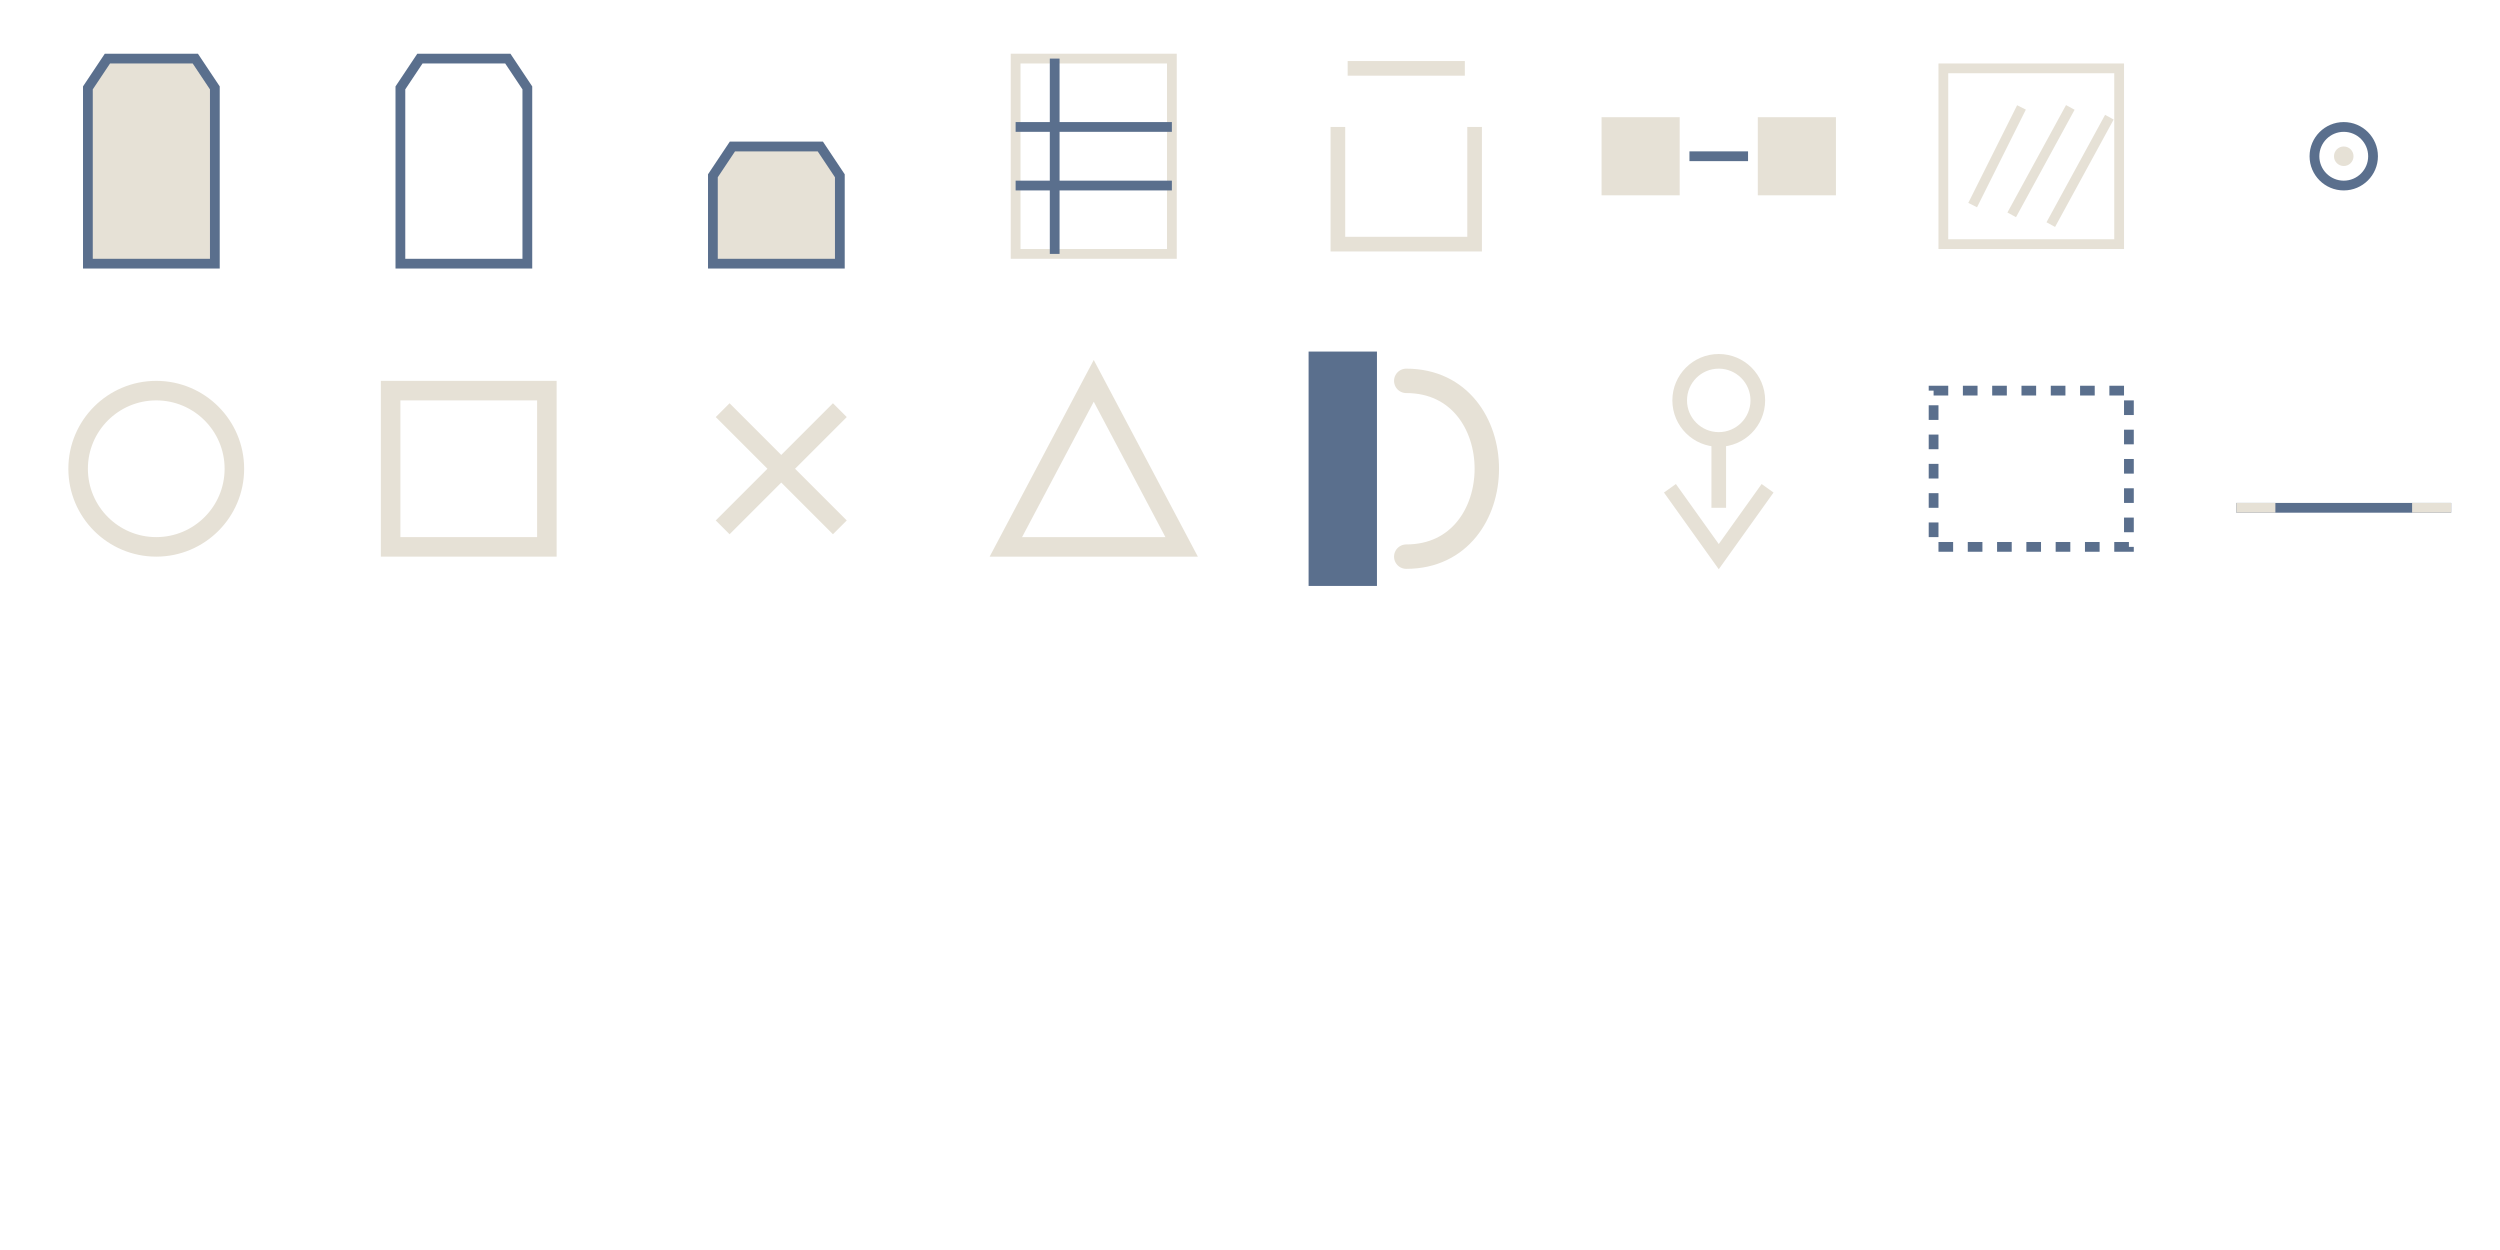
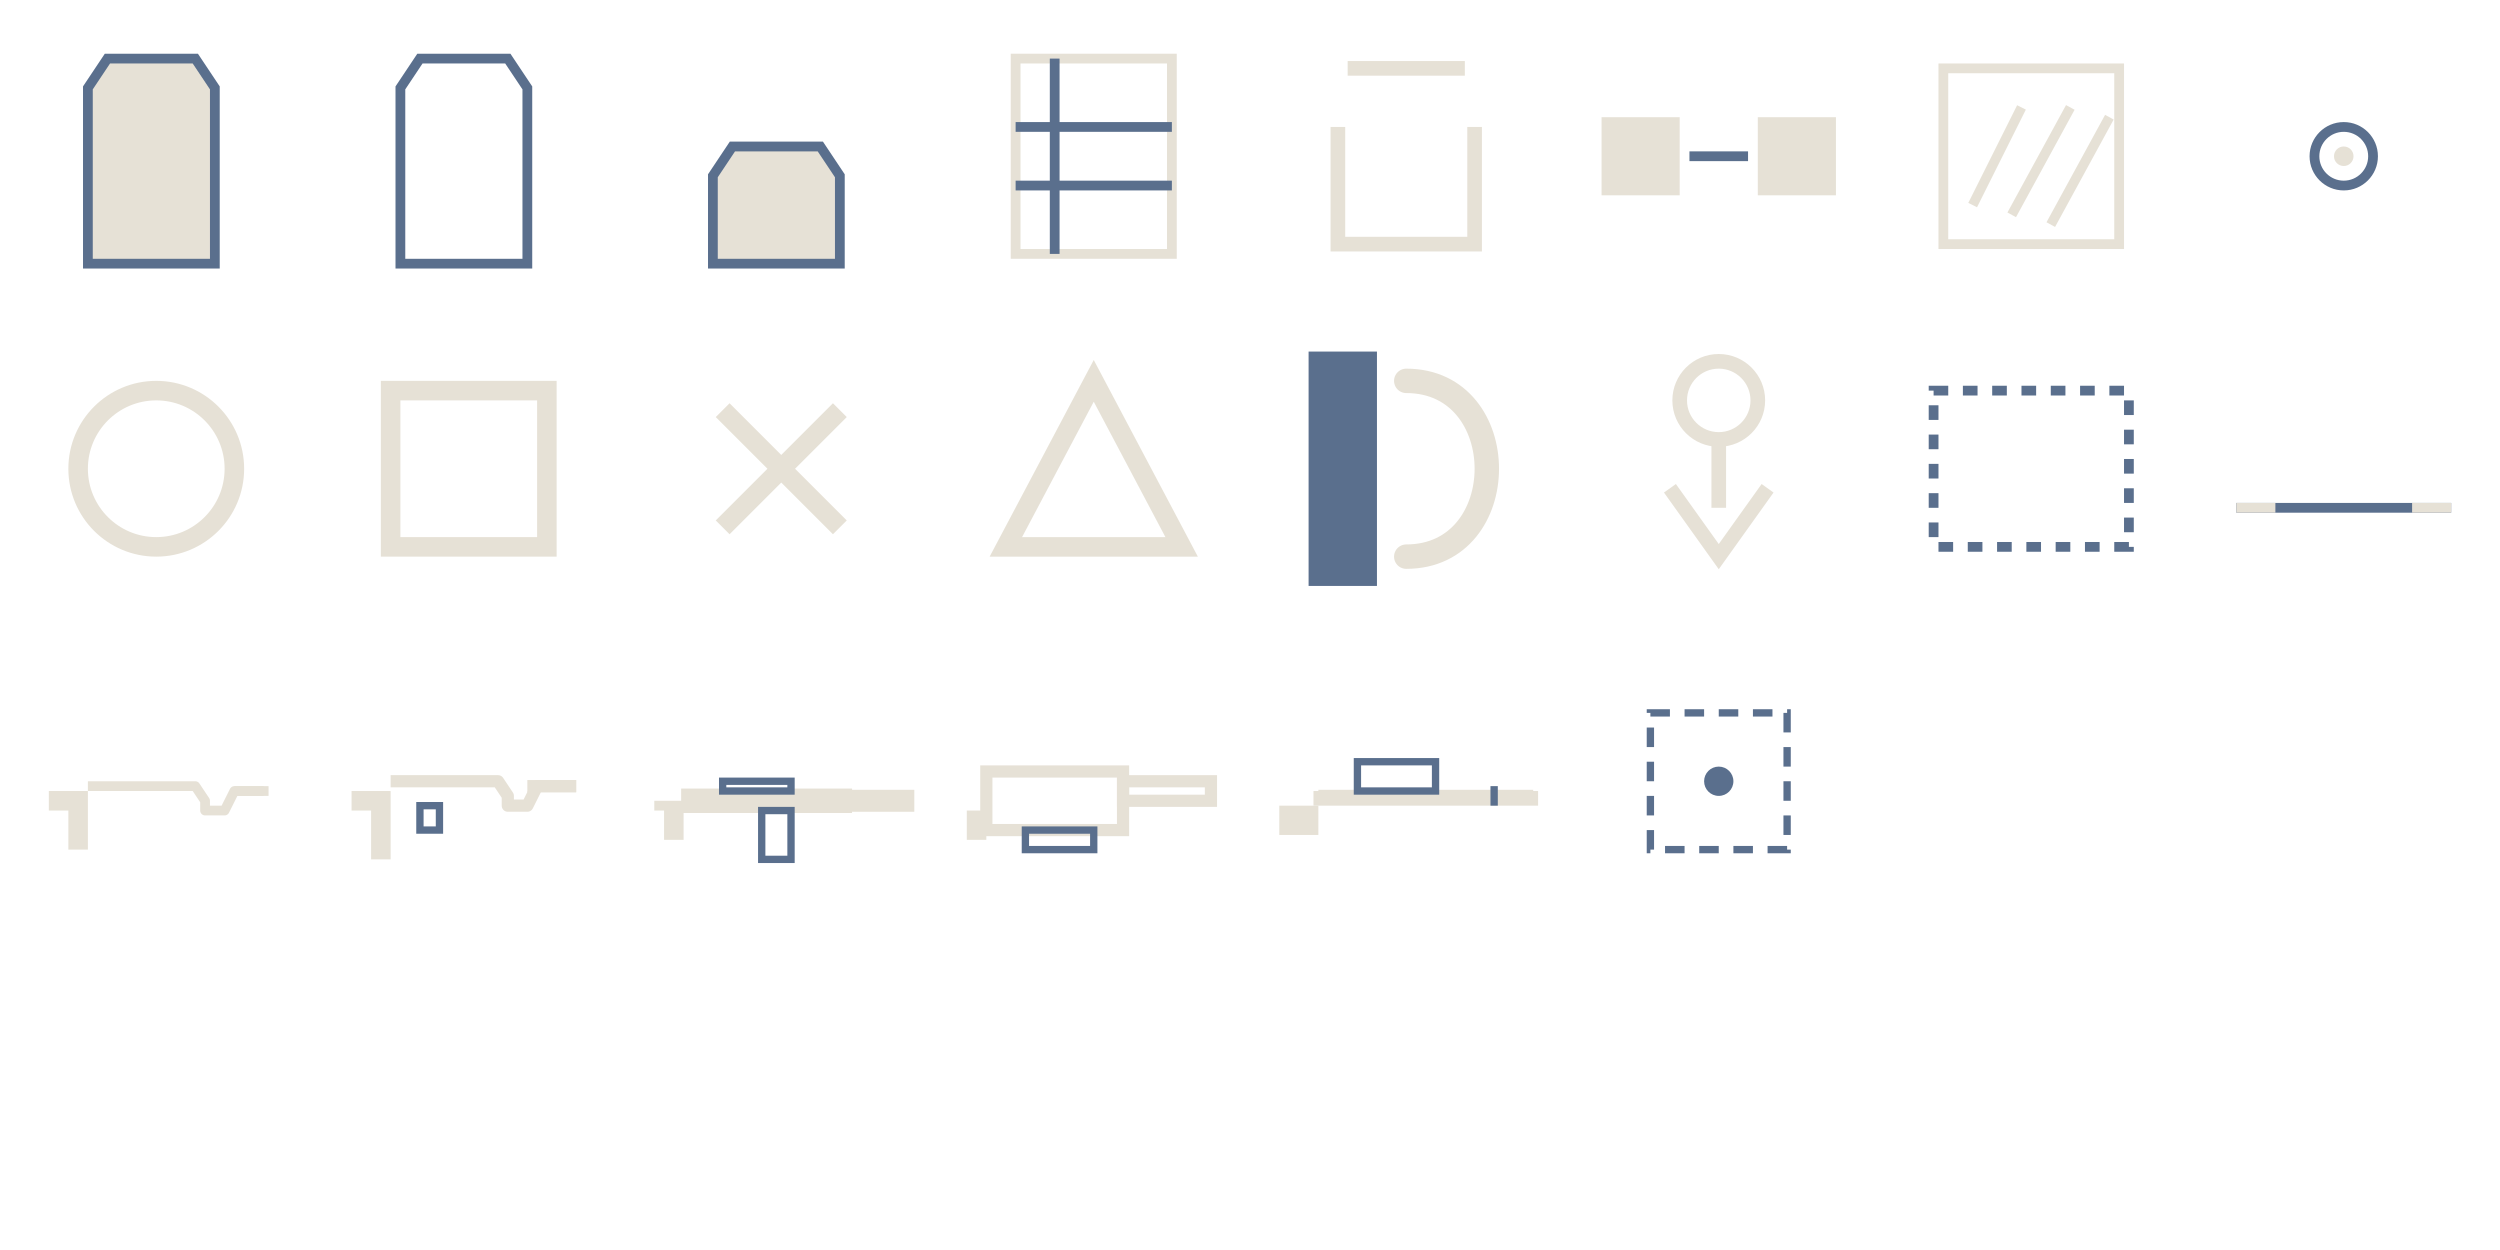
<svg xmlns="http://www.w3.org/2000/svg" width="512" height="256" viewBox="0 0 512 256" id="katorga-hud-atlas">
  <rect width="512" height="256" fill="none" />
  <g id="tick-full" transform="translate(0 0)">
    <path d="M22 12 H40 L44 18 V54 H18 V18 Z" fill="#e6e1d6" stroke="#5a6f8d" stroke-width="2" />
  </g>
  <g id="tick-empty" transform="translate(64 0)">
    <path d="M22 12 H40 L44 18 V54 H18 V18 Z" fill="none" stroke="#5a6f8d" stroke-width="2" />
  </g>
  <g id="tick-worn" transform="translate(128 0)">
    <path d="M22 30 H40 L44 36 V54 H18 V36 Z" fill="#e6e1d6" stroke="#5a6f8d" stroke-width="2" />
  </g>
  <g id="mag-closed" transform="translate(192 0)">
    <rect x="16" y="12" width="32" height="40" fill="none" stroke="#e6e1d6" stroke-width="2" />
    <path d="M24 12 V52 M16 26 H48 M16 38 H48" fill="none" stroke="#5a6f8d" stroke-width="2" />
  </g>
  <g id="mag-open" transform="translate(256 0)">
    <path d="M18 26 V50 H46 V26" fill="none" stroke="#e6e1d6" stroke-width="3" />
    <path d="M20 14 H44" fill="none" stroke="#e6e1d6" stroke-width="3" />
  </g>
  <g id="reload-mark" transform="translate(320 0)">
    <rect x="8" y="24" width="16" height="16" fill="#e6e1d6" />
    <rect x="40" y="24" width="16" height="16" fill="#e6e1d6" />
    <path d="M26 32 H38" fill="none" stroke="#5a6f8d" stroke-width="2" />
  </g>
  <g id="warning-notch" transform="translate(384 0)">
    <rect x="14" y="14" width="36" height="36" fill="none" stroke="#e6e1d6" stroke-width="2" />
    <path d="M20 42 L30 22 M28 44 L40 22 M36 46 L48 24" fill="none" stroke="#e6e1d6" stroke-width="2" />
  </g>
  <g id="rivet" transform="translate(448 0)">
    <circle cx="32" cy="32" r="6" fill="none" stroke="#5a6f8d" stroke-width="2" />
    <circle cx="32" cy="32" r="2" fill="#e6e1d6" />
  </g>
  <g id="sense-circle" transform="translate(0 64)">
    <circle cx="32" cy="32" r="16" fill="none" stroke="#e6e1d6" stroke-width="4" />
  </g>
  <g id="sense-square" transform="translate(64 64)">
    <rect x="16" y="16" width="32" height="32" fill="none" stroke="#e6e1d6" stroke-width="4" />
  </g>
  <g id="sense-cross" transform="translate(128 64)">
    <path d="M20 20 L44 44 M44 20 L20 44" fill="none" stroke="#e6e1d6" stroke-width="4" />
  </g>
  <g id="sense-triangle" transform="translate(192 64)">
    <path d="M32 14 L50 48 H14 Z" fill="none" stroke="#e6e1d6" stroke-width="4" />
  </g>
  <g id="sense-grip" transform="translate(256 64)">
    <rect x="12" y="8" width="14" height="48" fill="#5a6f8d" />
    <path d="M32 14 C54 14 54 50 32 50" fill="none" stroke="#e6e1d6" stroke-width="5" stroke-linecap="round" />
  </g>
  <g id="sense-stick-down" transform="translate(320 64)">
    <circle cx="32" cy="18" r="8" fill="none" stroke="#e6e1d6" stroke-width="3" />
    <path d="M32 26 V40 M22 36 L32 50 L42 36" fill="none" stroke="#e6e1d6" stroke-width="3" />
  </g>
  <g id="digit-slot" transform="translate(384 64)">
    <rect x="12" y="16" width="40" height="32" fill="none" stroke="#5a6f8d" stroke-width="2" stroke-dasharray="3 3" />
  </g>
  <g id="name-rule" transform="translate(448 64)">
    <path d="M10 40 H54" fill="none" stroke="#5a6f8d" stroke-width="2" />
    <path d="M10 40 H18 M46 40 H54" fill="none" stroke="#e6e1d6" stroke-width="2" />
  </g>
+   <g id="wheel-current" transform="translate(0 128)">
+     <path d="M10 34 H18 V46 H14 V38 H10 Z" fill="#e6e1d6" />
+     <path d="M18 33 H40 L42 36 V38 H46 L48 34 H54" fill="none" stroke="#e6e1d6" stroke-width="2" stroke-linejoin="round" />
+     <path d="M48 34 H54 V35" fill="none" stroke="#e6e1d6" stroke-width="2" />
+   </g>
+   <g id="weapon-centurion" transform="translate(64 128)">
+     <path d="M8 34 H16 V48 H12 V38 H8 Z" fill="#e6e1d6" />
+     <path d="M16 32 H38 L40 35 V37 H44 L46 33 H54" fill="none" stroke="#e6e1d6" stroke-width="2.5" stroke-linejoin="round" />
+     <path d="M44 33 H54" fill="none" stroke="#e6e1d6" stroke-width="2.5" />
+     <path d="M22 37 H26 V42 H22 Z" fill="none" stroke="#5a6f8d" stroke-width="1.5" />
+   </g>
+   <g id="weapon-valkyrie" transform="translate(128 128)">
+     <path d="M6 36 H12 V44 H8 V38 H6 Z" fill="#e6e1d6" />
+     <path d="M12 34 H46 V38 H12 Z" fill="#e6e1d6" stroke="#e6e1d6" stroke-width="1" />
+     <path d="M46 35 H58 V37 H46 Z" fill="none" stroke="#e6e1d6" stroke-width="2.5" />
+     <rect x="28" y="38" width="6" height="10" fill="none" stroke="#5a6f8d" stroke-width="1.5" />
+     <path d="M20 32 H34 V34 H20 Z" fill="none" stroke="#5a6f8d" stroke-width="1.5" />
+   </g>
+   <g id="weapon-spikeshot" transform="translate(192 128)">
+     <path d="M6 38 H10 V44 H6 Z" fill="#e6e1d6" />
+     <path d="M10 30 H38 V42 H10 Z" fill="none" stroke="#e6e1d6" stroke-width="2.5" />
+     <path d="M38 32 H56 V36 H38 Z" fill="none" stroke="#e6e1d6" stroke-width="2.5" />
+     <path d="M18 42 H32 V46 H18 Z" fill="none" stroke="#5a6f8d" stroke-width="1.5" />
+   </g>
+   <g id="weapon-kasimov" transform="translate(256 128)">
+     <path d="M6 37 H14 V43 H6 Z" fill="#e6e1d6" />
+     <path d="M14 35 H58" fill="none" stroke="#e6e1d6" stroke-width="2.5" />
+     <path d="M14 35 H58 V36 H14 Z" fill="none" stroke="#e6e1d6" stroke-width="2" />
+     <rect x="22" y="28" width="16" height="6" fill="none" stroke="#5a6f8d" stroke-width="1.5" />
+     <path d="M50 33 V37" fill="none" stroke="#5a6f8d" stroke-width="1.5" />
+   </g>
+   <g id="wheel-slot-empty" transform="translate(320 128)">
+     <rect x="18" y="18" width="28" height="28" fill="none" stroke="#5a6f8d" stroke-width="1.5" stroke-dasharray="4 3" />
+     <circle cx="32" cy="32" r="3" fill="#5a6f8d" />
+   </g>
</svg>
